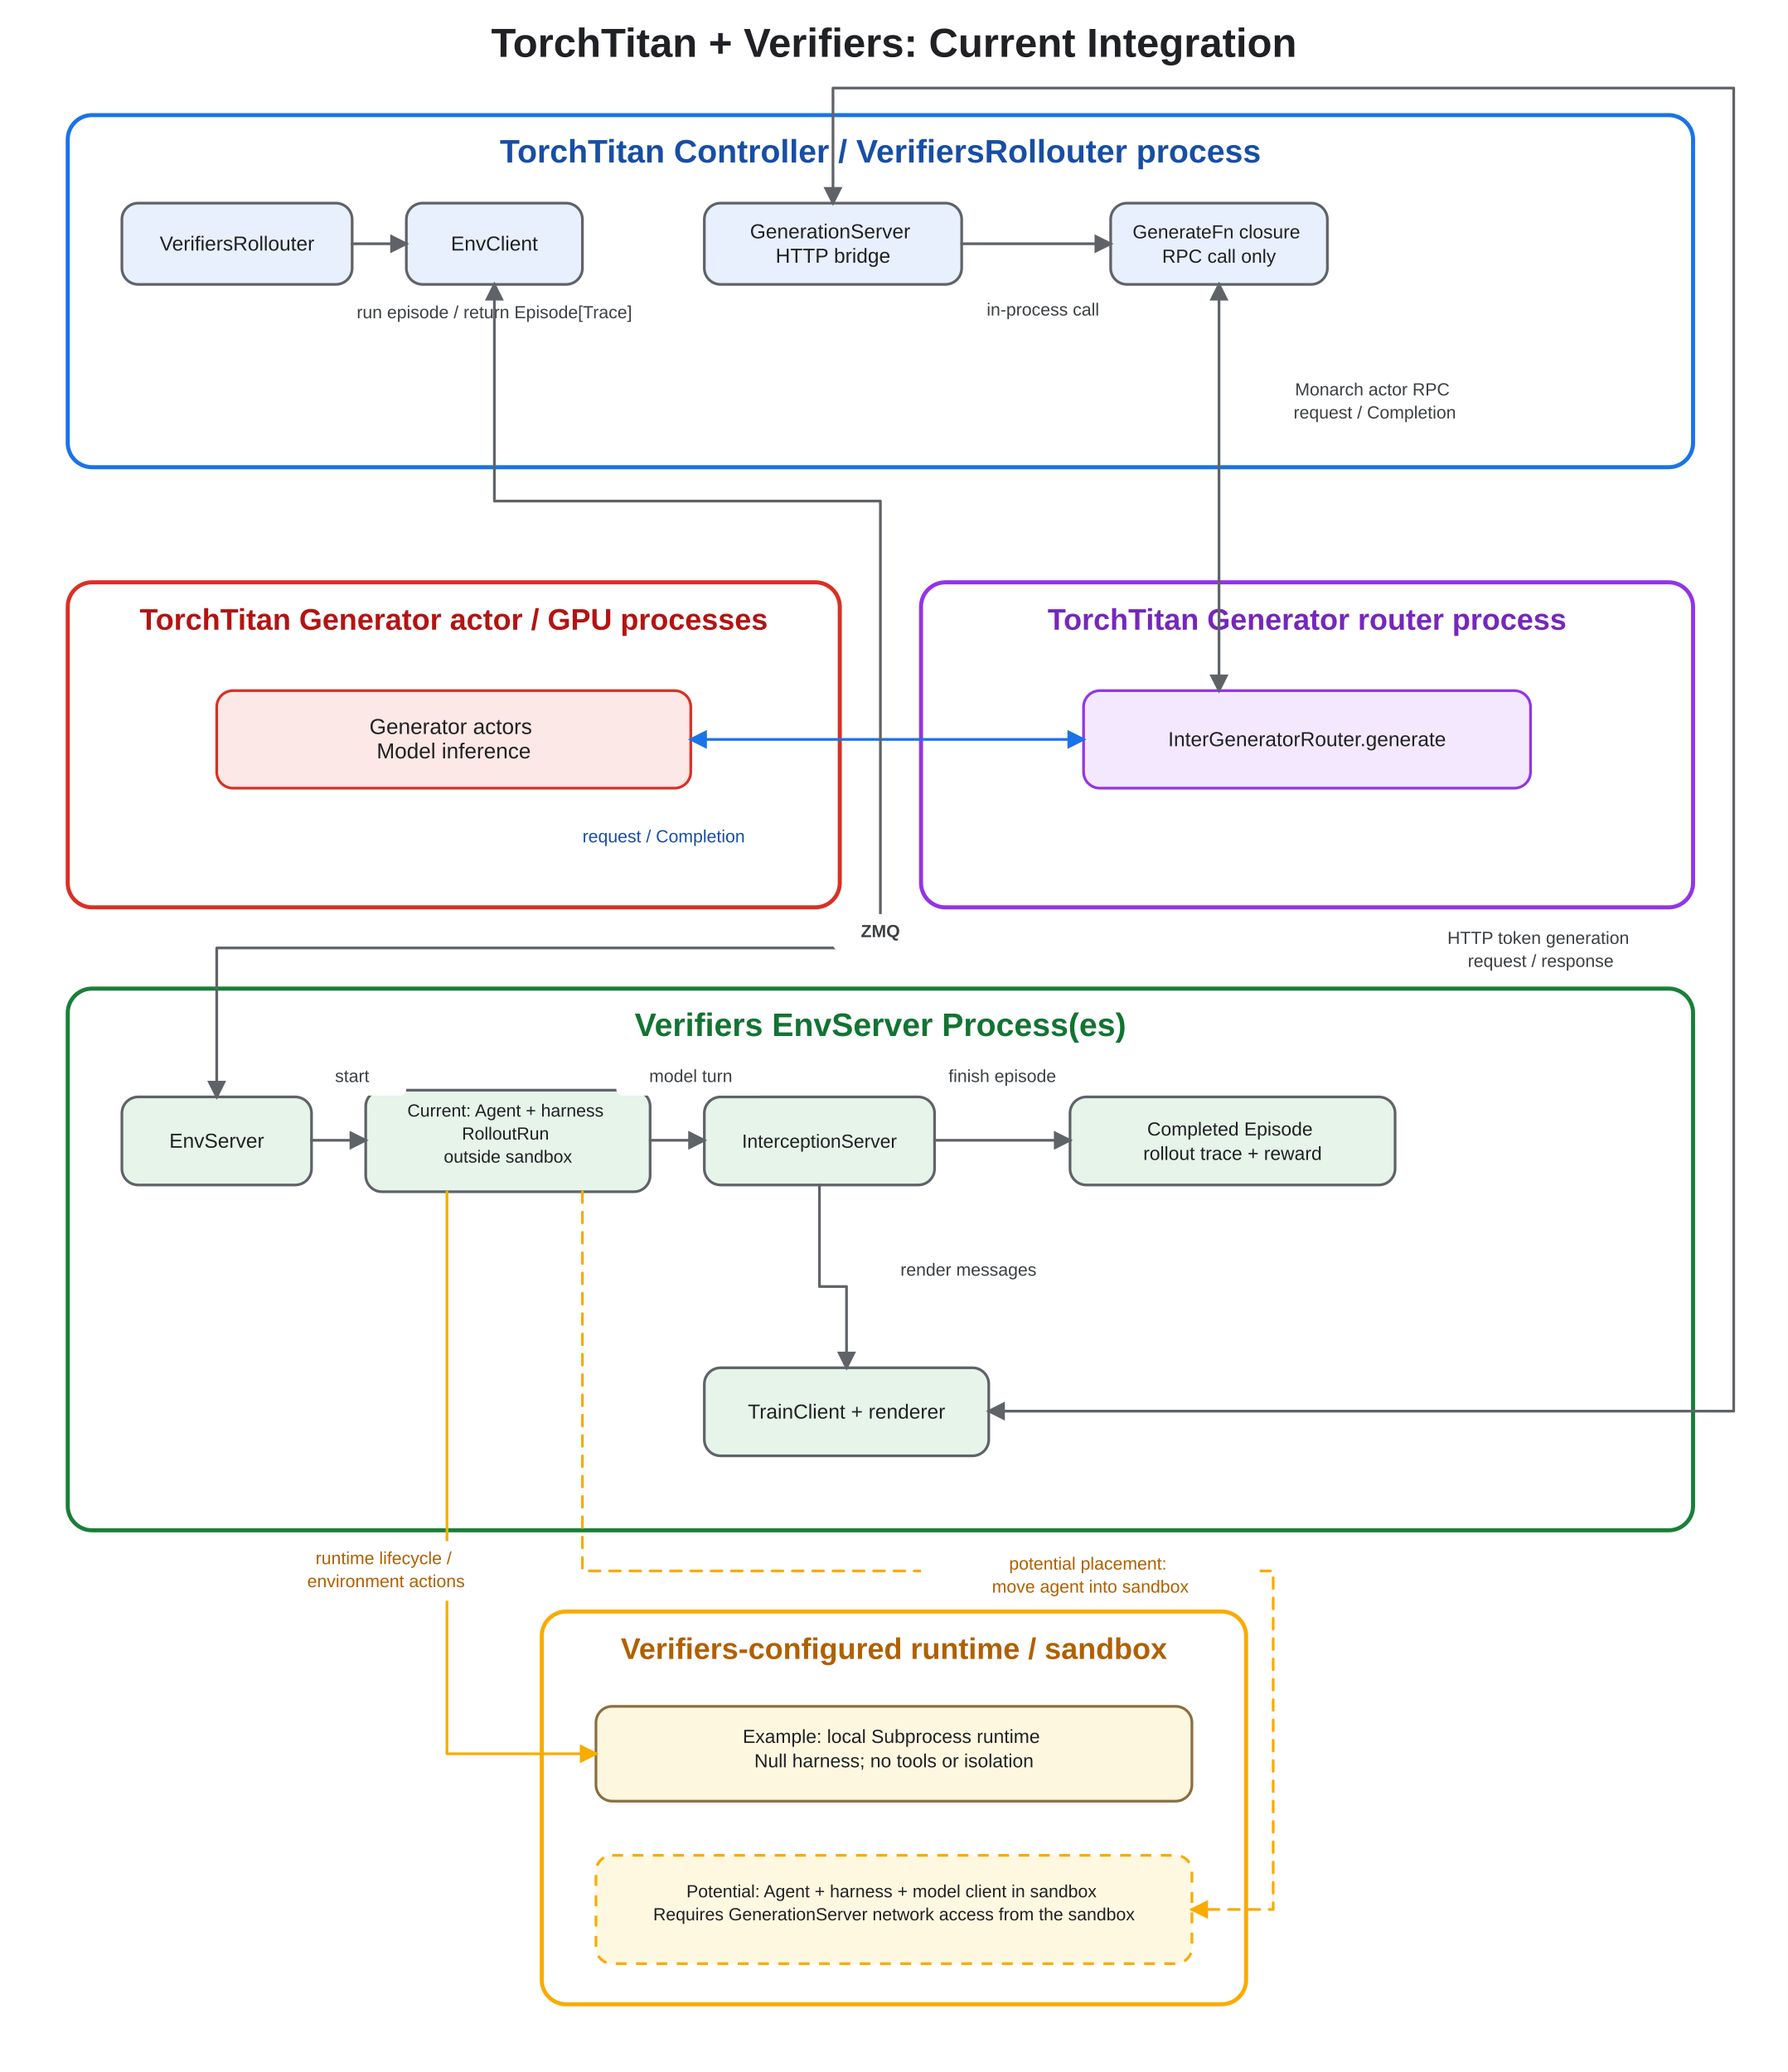
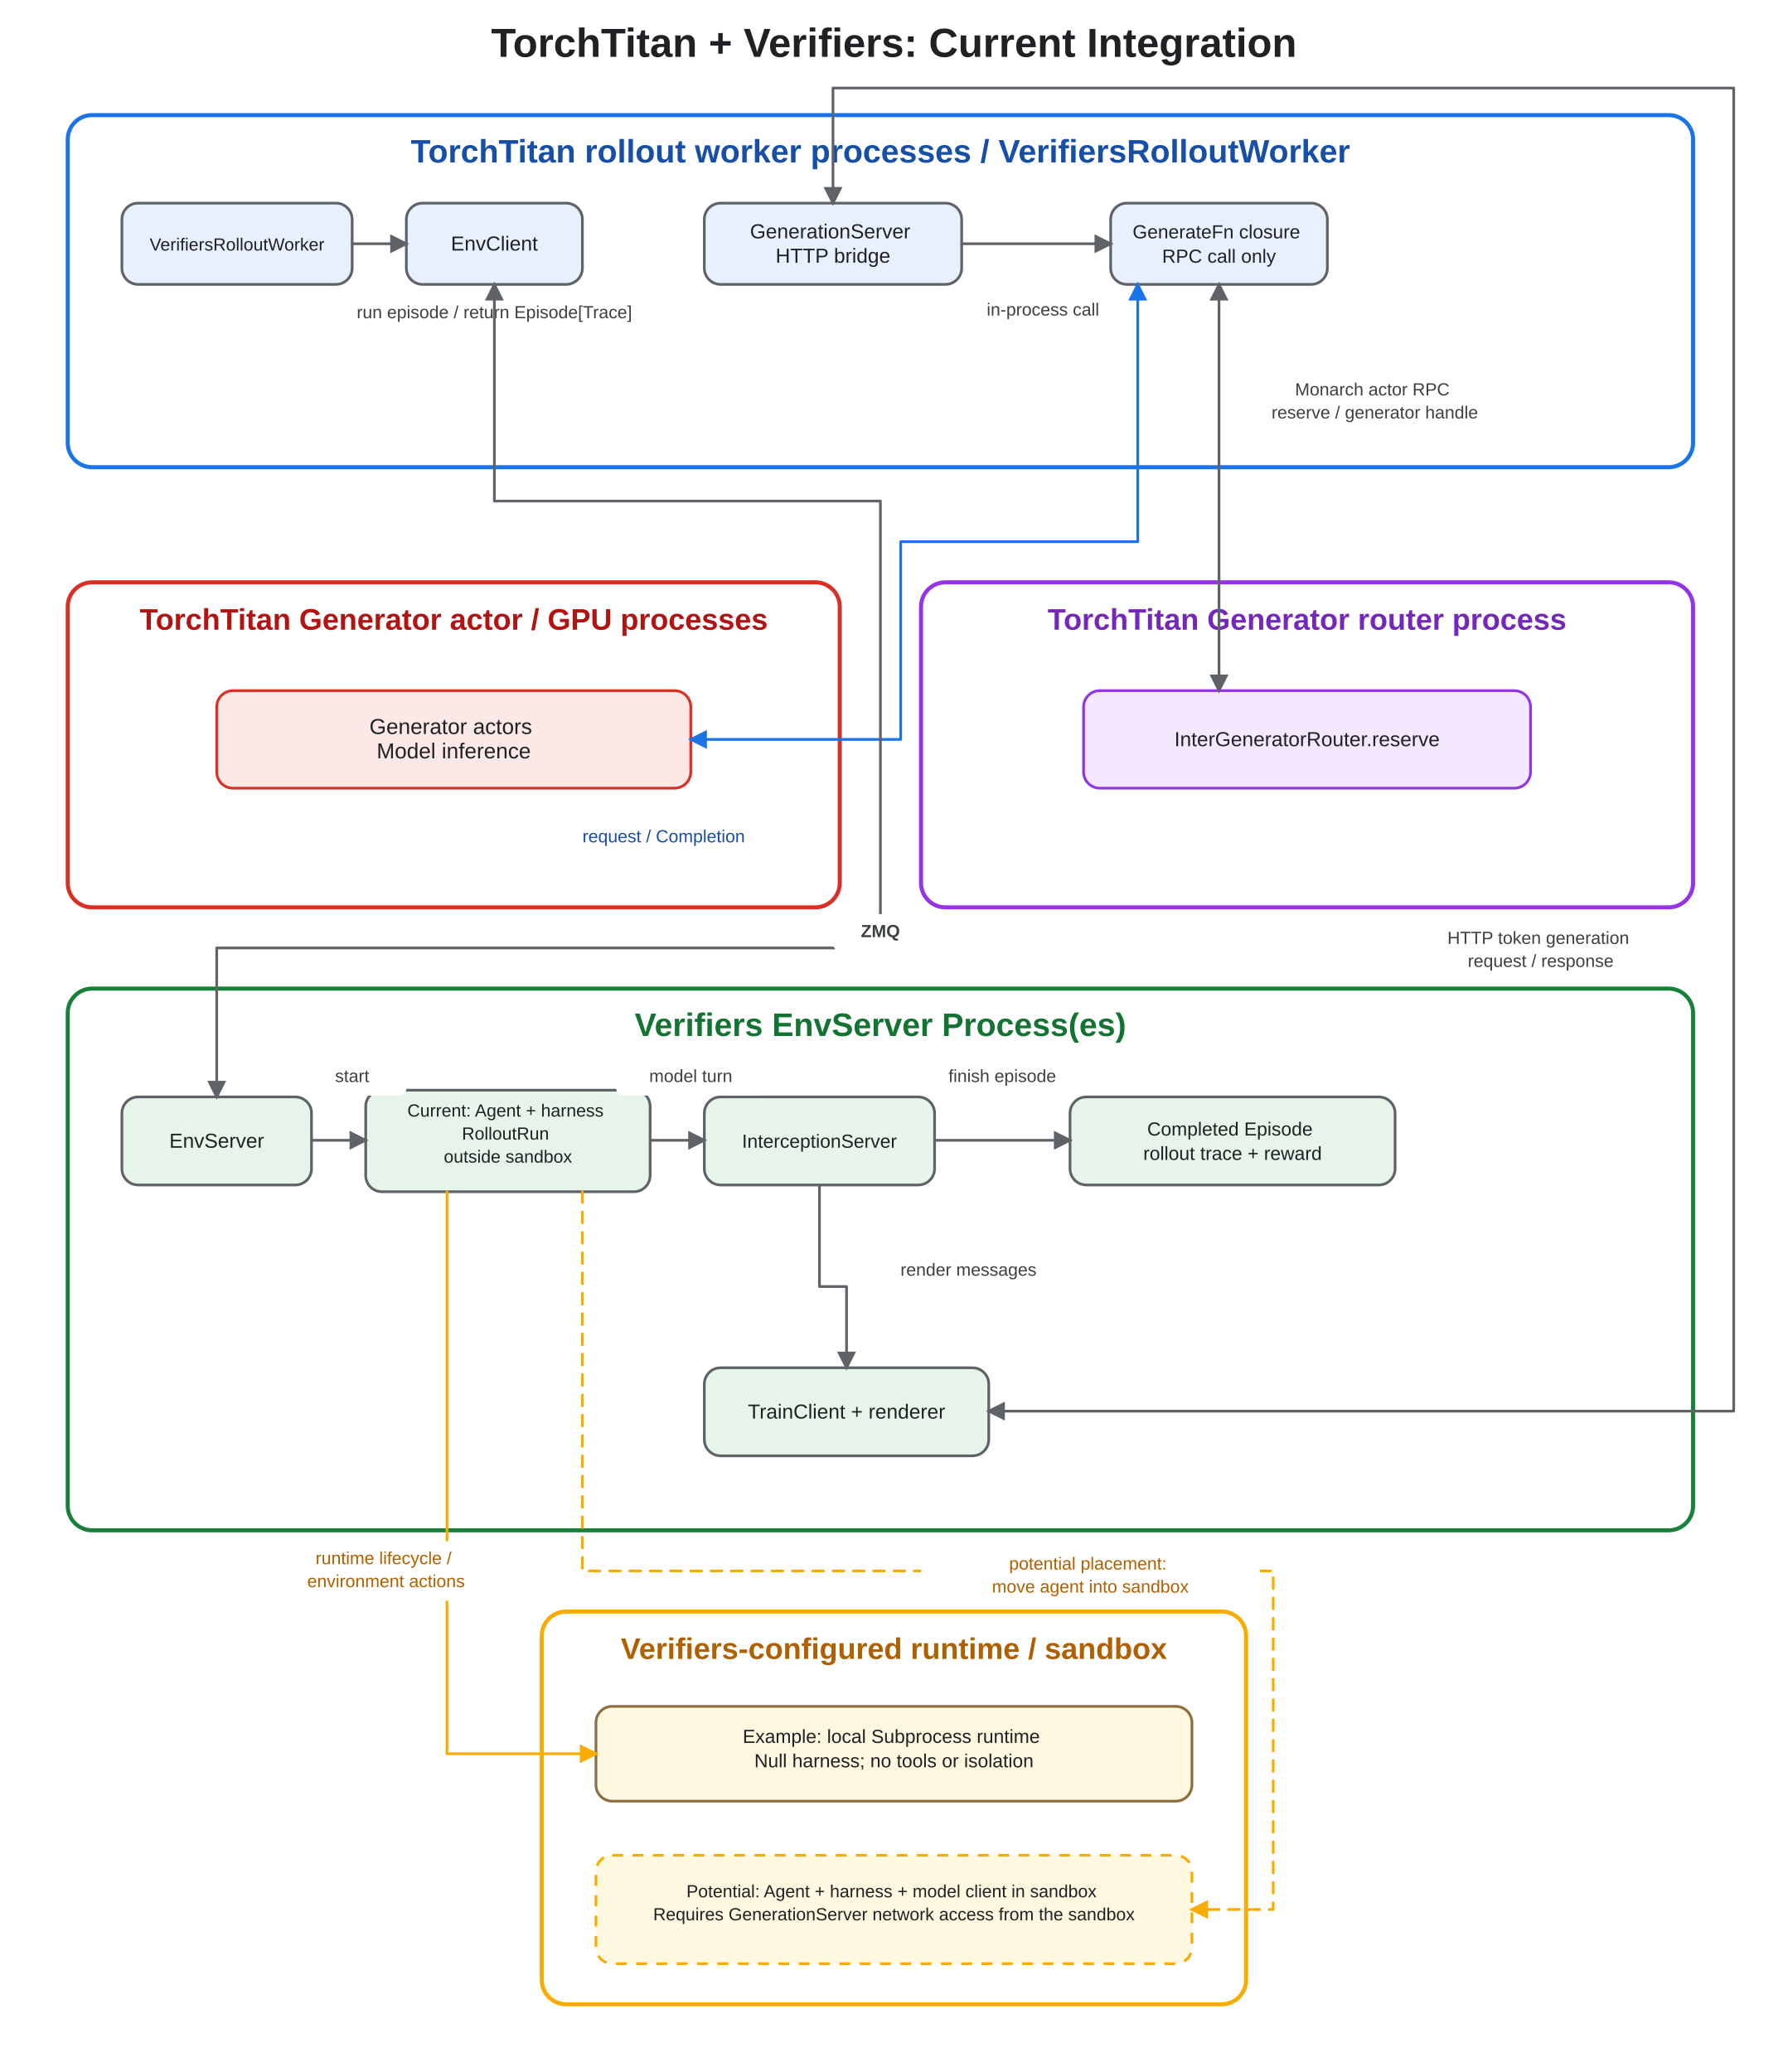
<svg xmlns="http://www.w3.org/2000/svg" width="1320" height="1530" viewBox="0 0 1320 1530">
  <defs>
    <marker id="gray" viewBox="0 0 10 10" markerWidth="7" markerHeight="7" refX="8.5" refY="5" orient="auto-start-reverse" markerUnits="strokeWidth">
      <path d="M0,0 L10,5 L0,10 z" fill="#5f6368" />
    </marker>
    <marker id="blue" viewBox="0 0 10 10" markerWidth="7" markerHeight="7" refX="8.5" refY="5" orient="auto-start-reverse" markerUnits="strokeWidth">
      <path d="M0,0 L10,5 L0,10 z" fill="#1a73e8" />
    </marker>
    <marker id="purple" viewBox="0 0 10 10" markerWidth="7" markerHeight="7" refX="8.5" refY="5" orient="auto-start-reverse" markerUnits="strokeWidth">
      <path d="M0,0 L10,5 L0,10 z" fill="#9334e6" />
    </marker>
    <marker id="green" viewBox="0 0 10 10" markerWidth="7" markerHeight="7" refX="8.5" refY="5" orient="auto-start-reverse" markerUnits="strokeWidth">
      <path d="M0,0 L10,5 L0,10 z" fill="#188038" />
    </marker>
    <marker id="orange" viewBox="0 0 10 10" markerWidth="7" markerHeight="7" refX="8.5" refY="5" orient="auto-start-reverse" markerUnits="strokeWidth">
      <path d="M0,0 L10,5 L0,10 z" fill="#f9ab00" />
    </marker>
  </defs>
  <rect width="1320" height="1530" fill="#ffffff" />
  <text x="660" y="42" fill="#202124" font-family="Arial, Helvetica, sans-serif" font-size="30" font-weight="700" text-anchor="middle">
    <tspan x="660" dy="0">TorchTitan + Verifiers: Current Integration</tspan>
  </text>
  <rect x="50" y="85" width="1200" height="260" rx="18" fill="#ffffff" stroke="#1a73e8" stroke-width="3" />
  <text x="650" y="120" fill="#174ea6" font-family="Arial, Helvetica, sans-serif" font-size="24" font-weight="700" text-anchor="middle">
-     <tspan x="650" dy="0">TorchTitan Controller / VerifiersRollouter process</tspan>
+     <tspan x="650" dy="0">TorchTitan rollout worker processes / VerifiersRolloutWorker</tspan>
  </text>
  <rect x="90" y="150" width="170" height="60" rx="12" fill="#e8f0fe" stroke="#5f6368" stroke-width="2" />
-   <text x="175" y="185" fill="#202124" font-family="Arial, Helvetica, sans-serif" font-size="15" font-weight="500" text-anchor="middle">
-     <tspan x="175" dy="0">VerifiersRollouter</tspan>
+   <text x="175" y="185" fill="#202124" font-family="Arial, Helvetica, sans-serif" font-size="13" font-weight="500" text-anchor="middle">
+     <tspan x="175" dy="0">VerifiersRolloutWorker</tspan>
  </text>
  <rect x="300" y="150" width="130" height="60" rx="12" fill="#e8f0fe" stroke="#5f6368" stroke-width="2" />
  <text x="365" y="185" fill="#202124" font-family="Arial, Helvetica, sans-serif" font-size="15" font-weight="500" text-anchor="middle">
    <tspan x="365" dy="0">EnvClient</tspan>
  </text>
  <rect x="520" y="150" width="190" height="60" rx="12" fill="#e8f0fe" stroke="#5f6368" stroke-width="2" />
  <text x="615" y="176" fill="#202124" font-family="Arial, Helvetica, sans-serif" font-size="15" font-weight="500" text-anchor="middle">
    <tspan x="615" dy="0">GenerationServer</tspan>
    <tspan x="615" dy="18">HTTP bridge</tspan>
  </text>
  <rect x="820" y="150" width="160" height="60" rx="12" fill="#e8f0fe" stroke="#5f6368" stroke-width="2" />
  <text x="900" y="176" fill="#202124" font-family="Arial, Helvetica, sans-serif" font-size="14" font-weight="500" text-anchor="middle">
    <tspan x="900" dy="0">GenerateFn closure</tspan>
    <tspan x="900" dy="18">RPC call only</tspan>
  </text>
  <rect x="50" y="430" width="570" height="240" rx="18" fill="#ffffff" stroke="#d93025" stroke-width="3" />
  <text x="335" y="465" fill="#b31412" font-family="Arial, Helvetica, sans-serif" font-size="22" font-weight="700" text-anchor="middle">
    <tspan x="335" dy="0">TorchTitan Generator actor / GPU processes</tspan>
  </text>
  <rect x="160" y="510" width="350" height="72" rx="12" fill="#fce8e6" stroke="#d93025" stroke-width="2" />
  <text x="335" y="542" fill="#202124" font-family="Arial, Helvetica, sans-serif" font-size="16" font-weight="500" text-anchor="middle">
    <tspan x="335" dy="0">Generator actors</tspan>
    <tspan x="335" dy="18">Model inference</tspan>
  </text>
  <rect x="680" y="430" width="570" height="240" rx="18" fill="#ffffff" stroke="#9334e6" stroke-width="3" />
  <text x="965" y="465" fill="#7627bb" font-family="Arial, Helvetica, sans-serif" font-size="22" font-weight="700" text-anchor="middle">
    <tspan x="965" dy="0">TorchTitan Generator router process</tspan>
  </text>
  <rect x="800" y="510" width="330" height="72" rx="12" fill="#f3e8fd" stroke="#9334e6" stroke-width="2" />
  <text x="965" y="551" fill="#202124" font-family="Arial, Helvetica, sans-serif" font-size="15" font-weight="500" text-anchor="middle">
-     <tspan x="965" dy="0">InterGeneratorRouter.generate</tspan>
+     <tspan x="965" dy="0">InterGeneratorRouter.reserve</tspan>
  </text>
  <rect x="50" y="730" width="1200" height="400" rx="18" fill="#ffffff" stroke="#188038" stroke-width="3" />
  <text x="650" y="765" fill="#137333" font-family="Arial, Helvetica, sans-serif" font-size="24" font-weight="700" text-anchor="middle">
    <tspan x="650" dy="0">Verifiers EnvServer Process(es)</tspan>
  </text>
  <rect x="90" y="810" width="140" height="65" rx="12" fill="#e6f4ea" stroke="#5f6368" stroke-width="2" />
  <text x="160" y="847.5" fill="#202124" font-family="Arial, Helvetica, sans-serif" font-size="15" font-weight="500" text-anchor="middle">
    <tspan x="160" dy="0">EnvServer</tspan>
  </text>
  <rect x="270" y="805" width="210" height="75" rx="12" fill="#e6f4ea" stroke="#5f6368" stroke-width="2" />
  <text x="375" y="824.5" fill="#202124" font-family="Arial, Helvetica, sans-serif" font-size="13" font-weight="500" text-anchor="middle">
    <tspan x="375" dy="0">Current: Agent + harness</tspan>
    <tspan x="375" dy="17">RolloutRun</tspan>
    <tspan x="375" dy="17">outside sandbox</tspan>
  </text>
  <rect x="520" y="810" width="170" height="65" rx="12" fill="#e6f4ea" stroke="#5f6368" stroke-width="2" />
  <text x="605" y="847.5" fill="#202124" font-family="Arial, Helvetica, sans-serif" font-size="14" font-weight="500" text-anchor="middle">
    <tspan x="605" dy="0">InterceptionServer</tspan>
  </text>
  <rect x="790" y="810" width="240" height="65" rx="12" fill="#e6f4ea" stroke="#5f6368" stroke-width="2" />
  <text x="910" y="838.5" fill="#202124" font-family="Arial, Helvetica, sans-serif" font-size="14" font-weight="500" text-anchor="middle">
    <tspan x="910" dy="0">Completed Episode</tspan>
    <tspan x="910" dy="18">rollout trace + reward</tspan>
  </text>
  <rect x="520" y="1010" width="210" height="65" rx="12" fill="#e6f4ea" stroke="#5f6368" stroke-width="2" />
  <text x="625" y="1047.5" fill="#202124" font-family="Arial, Helvetica, sans-serif" font-size="15" font-weight="500" text-anchor="middle">
    <tspan x="625" dy="0">TrainClient + renderer</tspan>
  </text>
  <rect x="400" y="1190" width="520" height="290" rx="18" fill="#ffffff" stroke="#f9ab00" stroke-width="3" />
  <text x="660" y="1225" fill="#b06000" font-family="Arial, Helvetica, sans-serif" font-size="22" font-weight="700" text-anchor="middle">
    <tspan x="660" dy="0">Verifiers-configured runtime / sandbox</tspan>
  </text>
  <rect x="440" y="1260" width="440" height="70" rx="12" fill="#fef7e0" stroke="#8d6e3f" stroke-width="2" />
  <text x="660" y="1287" fill="#202124" font-family="Arial, Helvetica, sans-serif" font-size="14" font-weight="500" text-anchor="middle">
    <tspan x="660" dy="0">Example: local Subprocess runtime</tspan>
    <tspan x="660" dy="18">Null harness; no tools or isolation</tspan>
  </text>
  <rect x="440" y="1370" width="440" height="80" rx="12" fill="#fff8e1" stroke="#f9ab00" stroke-width="2" stroke-dasharray="8 7" />
  <text x="660" y="1401" fill="#202124" font-family="Arial, Helvetica, sans-serif" font-size="13" font-weight="500" text-anchor="middle">
    <tspan x="660" dy="0">Potential: Agent + harness + model client in sandbox</tspan>
    <tspan x="660" dy="17">Requires GenerationServer network access from the sandbox</tspan>
  </text>
  <path d="M260 180 H300" fill="none" stroke="#5f6368" stroke-width="2" stroke-linejoin="round" stroke-linecap="round" marker-end="url(#gray)" />
  <rect x="235" y="218" width="260" height="27" rx="5" fill="#ffffff" stroke="none" stroke-width="0" />
  <text x="365" y="235" fill="#3c4043" font-family="Arial, Helvetica, sans-serif" font-size="13" font-weight="500" text-anchor="middle">
    <tspan x="365" dy="0">run episode / return Episode[Trace]</tspan>
  </text>
  <path d="M710 180 H820" fill="none" stroke="#5f6368" stroke-width="2" stroke-linejoin="round" stroke-linecap="round" marker-end="url(#gray)" />
  <rect x="705" y="216" width="130" height="27" rx="5" fill="#ffffff" stroke="none" stroke-width="0" />
  <text x="770" y="233" fill="#3c4043" font-family="Arial, Helvetica, sans-serif" font-size="13" font-weight="500" text-anchor="middle">
    <tspan x="770" dy="0">in-process call</tspan>
  </text>
  <path d="M900 210 V510" fill="none" stroke="#5f6368" stroke-width="2" stroke-linejoin="round" stroke-linecap="round" marker-start="url(#gray)" marker-end="url(#gray)" />
  <rect x="915" y="275" width="200" height="44" rx="5" fill="#ffffff" stroke="none" stroke-width="0" />
  <text x="1015" y="292" fill="#3c4043" font-family="Arial, Helvetica, sans-serif" font-size="13" font-weight="500" text-anchor="middle">
    <tspan x="1015" dy="0">Monarch actor RPC</tspan>
-     <tspan x="1015" dy="17">request / Completion</tspan>
+     <tspan x="1015" dy="17">reserve / generator handle</tspan>
  </text>
-   <path d="M800 546 H510" fill="none" stroke="#1a73e8" stroke-width="2" stroke-linejoin="round" stroke-linecap="round" marker-start="url(#blue)" marker-end="url(#blue)" />
+   <path d="M840 210 V400 H665 V546 H510" fill="none" stroke="#1a73e8" stroke-width="2" stroke-linejoin="round" stroke-linecap="round" marker-start="url(#blue)" marker-end="url(#blue)" />
  <rect x="385" y="605" width="210" height="27" rx="5" fill="#ffffff" stroke="none" stroke-width="0" />
  <text x="490" y="622" fill="#174ea6" font-family="Arial, Helvetica, sans-serif" font-size="13" font-weight="500" text-anchor="middle">
    <tspan x="490" dy="0">request / Completion</tspan>
  </text>
  <path d="M365 210 V370 H650 V700 H160 V810" fill="none" stroke="#5f6368" stroke-width="2" stroke-linejoin="round" stroke-linecap="round" marker-start="url(#gray)" marker-end="url(#gray)" />
  <rect x="615" y="675" width="70" height="27" rx="5" fill="#ffffff" stroke="none" stroke-width="0" />
  <text x="650" y="692" fill="#3c4043" font-family="Arial, Helvetica, sans-serif" font-size="13" font-weight="700" text-anchor="middle">
    <tspan x="650" dy="0">ZMQ</tspan>
  </text>
  <path d="M230 842 H270" fill="none" stroke="#5f6368" stroke-width="2" stroke-linejoin="round" stroke-linecap="round" marker-end="url(#gray)" />
  <rect x="220" y="782" width="80" height="27" rx="5" fill="#ffffff" stroke="none" stroke-width="0" />
  <text x="260" y="799" fill="#3c4043" font-family="Arial, Helvetica, sans-serif" font-size="13" font-weight="500" text-anchor="middle">
    <tspan x="260" dy="0">start</tspan>
  </text>
  <path d="M480 842 H520" fill="none" stroke="#5f6368" stroke-width="2" stroke-linejoin="round" stroke-linecap="round" marker-end="url(#gray)" />
  <rect x="455" y="782" width="110" height="27" rx="5" fill="#ffffff" stroke="none" stroke-width="0" />
  <text x="510" y="799" fill="#3c4043" font-family="Arial, Helvetica, sans-serif" font-size="13" font-weight="500" text-anchor="middle">
    <tspan x="510" dy="0">model turn</tspan>
  </text>
  <path d="M690 842 H790" fill="none" stroke="#5f6368" stroke-width="2" stroke-linejoin="round" stroke-linecap="round" marker-end="url(#gray)" />
  <rect x="690" y="782" width="100" height="27" rx="5" fill="#ffffff" stroke="none" stroke-width="0" />
  <text x="740" y="799" fill="#3c4043" font-family="Arial, Helvetica, sans-serif" font-size="13" font-weight="500" text-anchor="middle">
    <tspan x="740" dy="0">finish episode</tspan>
  </text>
  <path d="M605 875 V950 H625 V1010" fill="none" stroke="#5f6368" stroke-width="2" stroke-linejoin="round" stroke-linecap="round" marker-end="url(#gray)" />
  <rect x="630" y="925" width="170" height="27" rx="5" fill="#ffffff" stroke="none" stroke-width="0" />
  <text x="715" y="942" fill="#3c4043" font-family="Arial, Helvetica, sans-serif" font-size="13" font-weight="500" text-anchor="middle">
    <tspan x="715" dy="0">render messages</tspan>
  </text>
  <path d="M730 1042 H1280 V65 H615 V150" fill="none" stroke="#5f6368" stroke-width="2" stroke-linejoin="round" stroke-linecap="round" marker-start="url(#gray)" marker-end="url(#gray)" />
  <rect x="1015" y="680" width="245" height="44" rx="5" fill="#ffffff" stroke="none" stroke-width="0" />
  <text x="1137.5" y="697" fill="#3c4043" font-family="Arial, Helvetica, sans-serif" font-size="13" font-weight="500" text-anchor="middle">
    <tspan x="1137.5" dy="0">HTTP token generation</tspan>
    <tspan x="1137.5" dy="17">request / response</tspan>
  </text>
  <path d="M330 880 V1155 H330 V1295 H440" fill="none" stroke="#f9ab00" stroke-width="2" stroke-linejoin="round" stroke-linecap="round" marker-end="url(#orange)" />
  <rect x="180" y="1138" width="210" height="44" rx="5" fill="#ffffff" stroke="none" stroke-width="0" />
  <text x="285" y="1155" fill="#b06000" font-family="Arial, Helvetica, sans-serif" font-size="13" font-weight="500" text-anchor="middle">
    <tspan x="285" dy="0">runtime lifecycle /</tspan>
    <tspan x="285" dy="17">environment actions</tspan>
  </text>
  <path d="M430 880 V1160 H940 V1410 H880" fill="none" stroke="#f9ab00" stroke-width="2" stroke-linejoin="round" stroke-linecap="round" stroke-dasharray="8 7" marker-end="url(#orange)" />
  <rect x="680" y="1142" width="250" height="44" rx="5" fill="#ffffff" stroke="none" stroke-width="0" />
  <text x="805" y="1159" fill="#b06000" font-family="Arial, Helvetica, sans-serif" font-size="13" font-weight="500" text-anchor="middle">
    <tspan x="805" dy="0">potential placement:</tspan>
    <tspan x="805" dy="17">move agent into sandbox</tspan>
  </text>
</svg>
